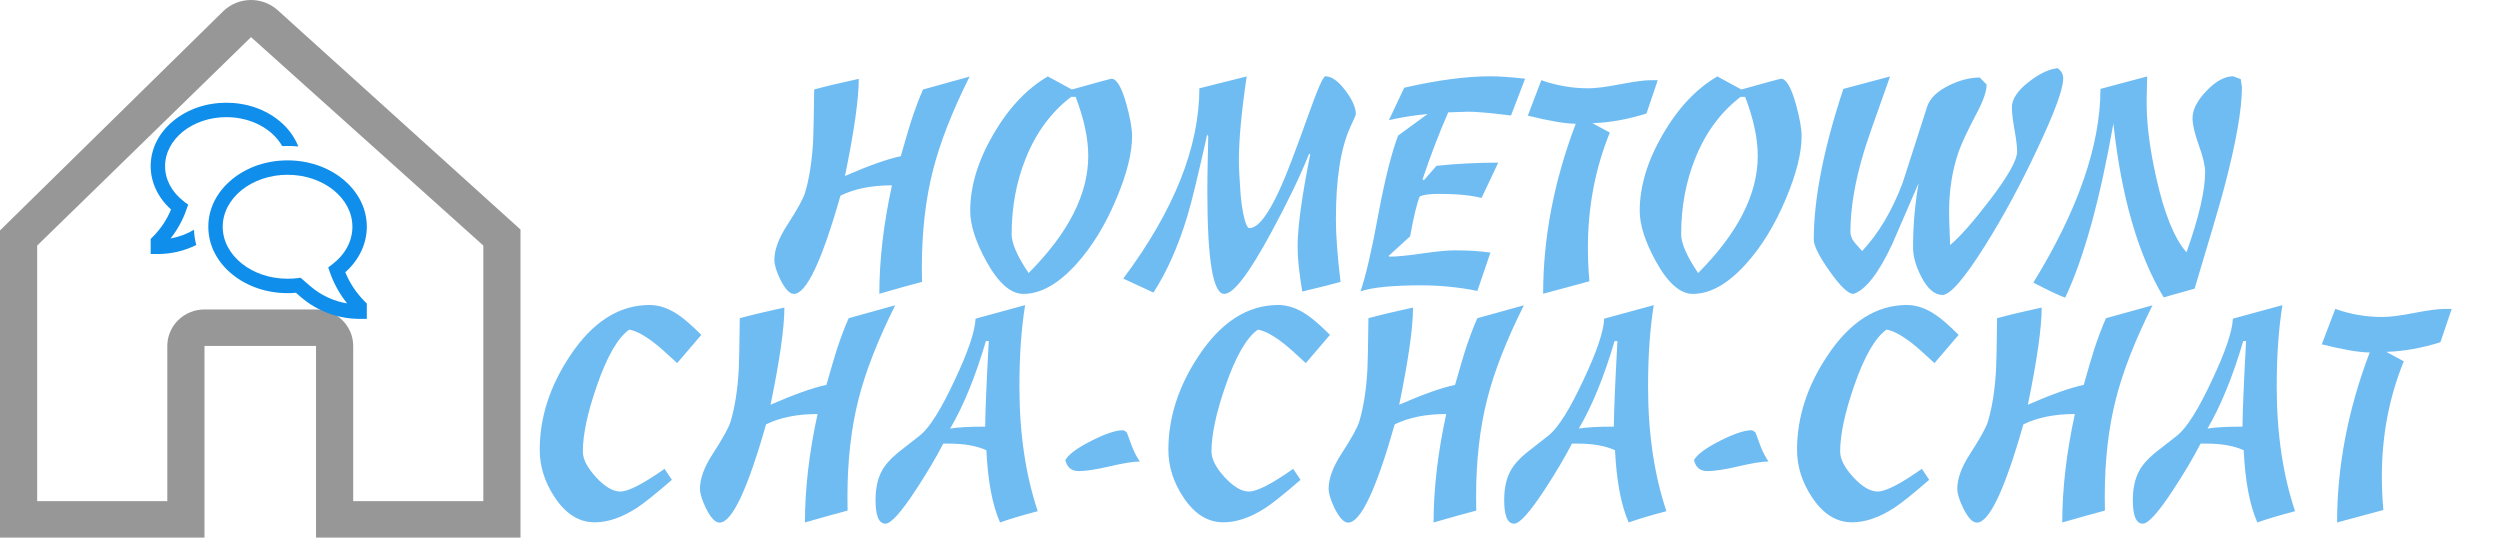
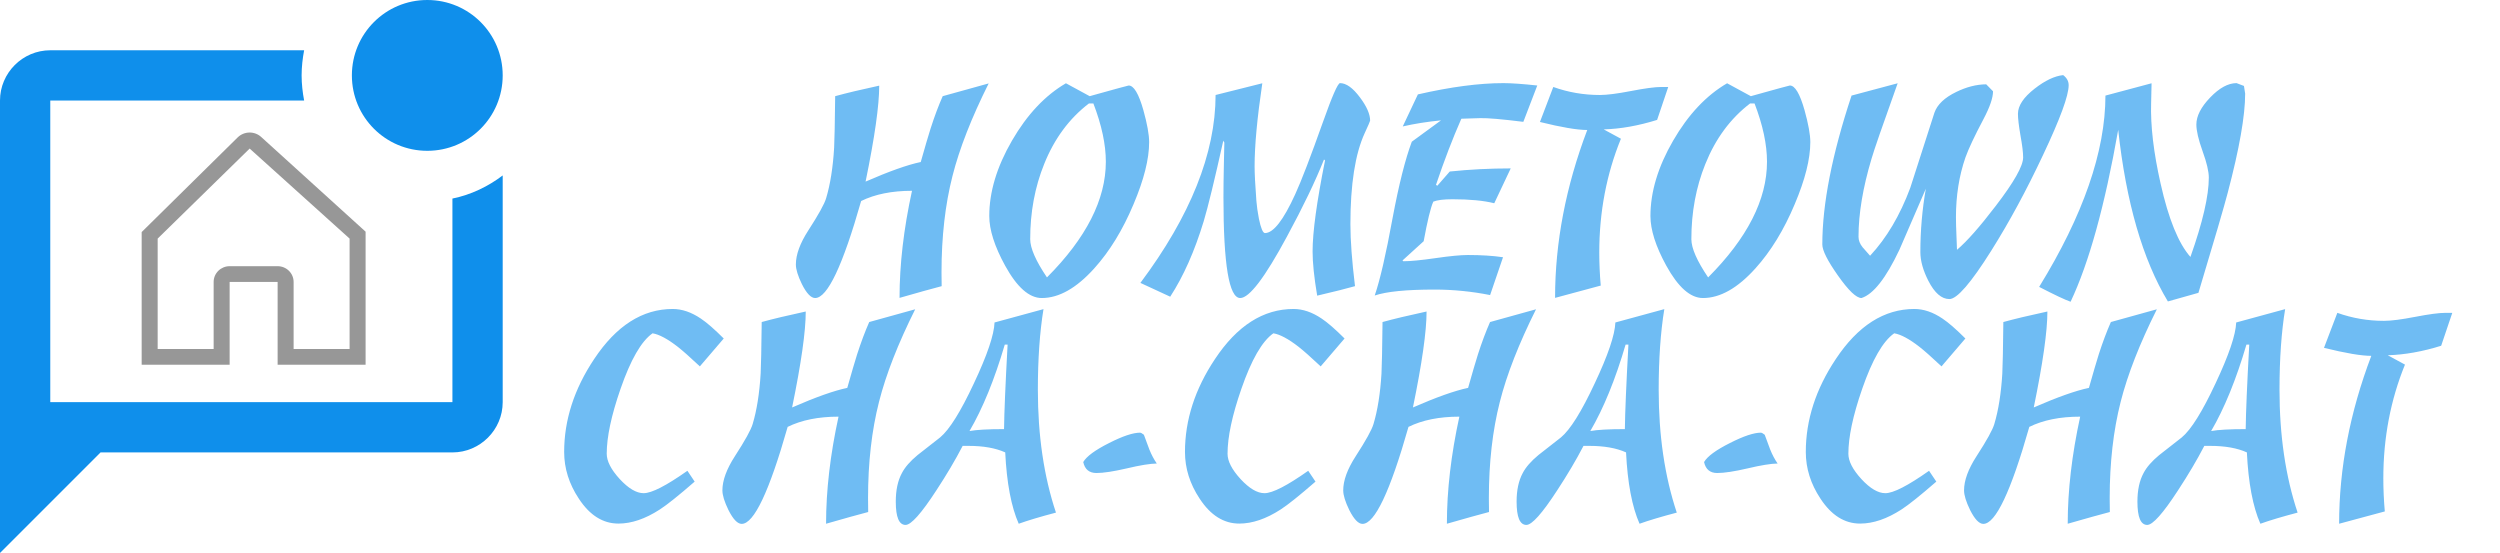
- <svg xmlns="http://www.w3.org/2000/svg" width="317" height="70" viewBox="0 0 317 70" fill="none">
-   <path d="M64.478 27.73L35.221 1.299C34.27 0.44 33.018 -0.025 31.726 0.001C30.434 0.027 29.202 0.543 28.288 1.441L1.381 27.863L0 29.219V68.171H25.929V43.867H40.071V68.171H66V29.105L64.478 27.73ZM31.827 4.629C31.869 4.629 31.843 4.638 31.825 4.655C31.807 4.638 31.785 4.629 31.827 4.629ZM61.286 63.542H44.786V43.867C44.786 42.639 44.289 41.462 43.405 40.594C42.521 39.725 41.322 39.238 40.071 39.238H25.929C24.678 39.238 23.479 39.725 22.595 40.594C21.711 41.462 21.214 42.639 21.214 43.867V63.542H4.714V31.137L31.827 4.714C31.829 4.712 31.829 4.711 31.831 4.709L61.286 31.137V63.542Z" fill="#979797" />
-   <path d="M43.783 34.524C45.526 32.971 46.513 30.901 46.513 28.753C46.513 26.47 45.444 24.335 43.503 22.74C41.614 21.189 39.114 20.335 36.463 20.335C33.812 20.335 31.312 21.189 29.423 22.741C27.483 24.335 26.414 26.47 26.414 28.753C26.414 31.036 27.483 33.171 29.423 34.765C31.312 36.316 33.812 37.171 36.463 37.171C36.816 37.171 37.172 37.155 37.524 37.124L38.126 37.646C40.201 39.444 42.854 40.433 45.599 40.433H46.512V38.489L46.245 38.221C45.189 37.163 44.353 35.906 43.783 34.524V34.524ZM39.323 36.265L38.115 35.218L37.712 35.267C37.298 35.318 36.88 35.343 36.463 35.343C31.93 35.343 28.241 32.387 28.241 28.753C28.241 25.119 31.93 22.162 36.463 22.162C40.997 22.162 44.685 25.119 44.685 28.753C44.685 30.563 43.782 32.254 42.142 33.512L41.616 33.916L41.858 34.603C42.356 36.007 43.087 37.316 44.021 38.475C42.282 38.185 40.656 37.42 39.323 36.265V36.265Z" fill="#0F8FEB" />
-   <path d="M21.628 30.24C22.483 29.157 23.155 27.942 23.616 26.642L23.857 25.958L23.331 25.554C21.784 24.367 20.932 22.775 20.932 21.069C20.932 17.642 24.416 14.854 28.698 14.854C31.848 14.854 34.566 16.363 35.782 18.525C36.008 18.514 36.235 18.508 36.463 18.508C36.921 18.508 37.374 18.53 37.824 18.574C37.354 17.356 36.537 16.244 35.414 15.322C33.612 13.842 31.227 13.026 28.698 13.026C26.168 13.026 23.783 13.842 21.981 15.322C20.127 16.845 19.105 18.886 19.105 21.069C19.105 23.113 20.039 25.083 21.689 26.564C21.151 27.86 20.364 29.038 19.373 30.032L19.105 30.299V32.211H20.019C21.708 32.211 23.374 31.818 24.885 31.062C24.72 30.434 24.623 29.79 24.596 29.141C23.679 29.679 22.674 30.051 21.628 30.24V30.24Z" fill="#0F8FEB" />
-   <path opacity="0.6" d="M116.909 35.743C115.69 36.06 113.888 36.562 111.501 37.248C111.501 32.969 112.034 28.386 113.101 23.498C110.523 23.498 108.346 23.936 106.569 24.812C104.208 33.115 102.24 37.267 100.666 37.267C100.132 37.267 99.567 36.676 98.971 35.496C98.45 34.429 98.19 33.585 98.19 32.963C98.19 31.693 98.723 30.233 99.79 28.583C101.097 26.564 101.859 25.187 102.075 24.451C102.608 22.673 102.951 20.509 103.103 17.957C103.154 16.954 103.198 14.752 103.236 11.349C104.658 10.956 106.543 10.505 108.892 9.997C108.892 12.536 108.308 16.643 107.14 22.318C110.162 20.998 112.523 20.16 114.224 19.804C114.77 17.875 115.189 16.446 115.481 15.52C115.989 13.945 116.509 12.555 117.042 11.349C118.363 10.994 120.331 10.448 122.946 9.711C120.737 14.129 119.188 18.09 118.299 21.594C117.36 25.276 116.89 29.402 116.89 33.972C116.89 34.544 116.896 35.134 116.909 35.743ZM129.763 37.267C128.151 37.267 126.583 35.883 125.06 33.115C123.701 30.64 123.022 28.513 123.022 26.736C123.022 23.638 123.993 20.414 125.936 17.062C127.878 13.71 130.188 11.254 132.867 9.692L135.914 11.349C139.189 10.435 140.859 9.978 140.922 9.978C141.583 9.978 142.211 11.032 142.808 13.139C143.303 14.916 143.55 16.288 143.55 17.252C143.55 19.411 142.884 22.064 141.551 25.212C140.167 28.513 138.485 31.262 136.504 33.458C134.219 35.997 131.972 37.267 129.763 37.267ZM136.39 12.282H135.819C133.292 14.212 131.375 16.808 130.068 20.071C128.875 23.029 128.278 26.241 128.278 29.706C128.278 30.862 128.995 32.499 130.43 34.62C135.47 29.567 137.99 24.616 137.99 19.766C137.99 17.557 137.457 15.062 136.39 12.282ZM169.392 27.802C169.392 29.859 169.588 32.506 169.982 35.743C168.916 36.048 167.297 36.454 165.126 36.962C164.732 34.626 164.536 32.734 164.536 31.287C164.536 28.811 165.069 24.914 166.135 19.595L166.002 19.48C164.897 22.261 163.311 25.561 161.241 29.383C158.41 34.639 156.411 37.267 155.243 37.267C153.808 37.267 153.091 32.956 153.091 24.336C153.091 23.067 153.11 21.613 153.148 19.976C153.186 18.325 153.205 17.436 153.205 17.31L153.072 17.062C151.955 22.089 151.117 25.536 150.558 27.402C149.39 31.249 147.956 34.48 146.254 37.095L142.427 35.324C148.851 26.73 152.069 18.687 152.082 11.197L158.08 9.692C157.42 14.148 157.09 17.703 157.09 20.356C157.09 21.258 157.166 22.73 157.318 24.774C157.369 25.447 157.477 26.215 157.642 27.079C157.896 28.31 158.156 28.926 158.423 28.926C159.502 28.926 160.797 27.263 162.308 23.936C163.095 22.223 164.282 19.131 165.869 14.663C167.049 11.336 167.779 9.673 168.059 9.673C168.858 9.673 169.715 10.289 170.629 11.521C171.493 12.676 171.924 13.666 171.924 14.491C171.924 14.555 171.689 15.094 171.22 16.11C170.001 18.776 169.392 22.673 169.392 27.802ZM191.596 14.644C188.828 14.301 186.987 14.142 186.073 14.168L183.636 14.244C182.519 16.783 181.433 19.614 180.379 22.737L180.551 22.851L182.15 21.023C184.702 20.756 187.311 20.623 189.977 20.623L187.863 25.098C186.505 24.755 184.715 24.584 182.493 24.584C181.363 24.584 180.544 24.686 180.037 24.889C179.694 25.65 179.281 27.345 178.799 29.973L176.076 32.449L176.19 32.544C177.104 32.544 178.481 32.411 180.322 32.144C182.163 31.877 183.547 31.744 184.474 31.744C186.2 31.744 187.705 31.839 188.987 32.03L187.33 36.886C184.956 36.416 182.582 36.181 180.208 36.181C176.577 36.181 174.013 36.435 172.515 36.943C173.2 34.937 173.962 31.636 174.8 27.041C175.612 22.711 176.438 19.43 177.275 17.195L181.027 14.453C179.237 14.631 177.599 14.891 176.114 15.234L178.056 11.121C182.271 10.156 185.927 9.673 189.025 9.673C190.053 9.673 191.507 9.775 193.386 9.978L191.596 14.644ZM208.772 14.396C206.373 15.145 204.088 15.551 201.917 15.615L204.126 16.814C202.272 21.359 201.346 26.228 201.346 31.42C201.346 32.804 201.409 34.22 201.536 35.667L195.671 37.248C195.671 30.138 197.048 22.953 199.803 15.691C198.521 15.691 196.496 15.348 193.729 14.663L195.442 10.168C197.359 10.854 199.353 11.197 201.422 11.197C202.336 11.197 203.675 11.025 205.44 10.683C207.217 10.34 208.512 10.168 209.325 10.168H210.201L208.772 14.396ZM214.657 37.267C213.044 37.267 211.477 35.883 209.953 33.115C208.595 30.64 207.916 28.513 207.916 26.736C207.916 23.638 208.887 20.414 210.829 17.062C212.771 13.71 215.082 11.254 217.761 9.692L220.808 11.349C224.083 10.435 225.752 9.978 225.816 9.978C226.476 9.978 227.104 11.032 227.701 13.139C228.196 14.916 228.444 16.288 228.444 17.252C228.444 19.411 227.777 22.064 226.444 25.212C225.061 28.513 223.378 31.262 221.398 33.458C219.113 35.997 216.866 37.267 214.657 37.267ZM221.284 12.282H220.712C218.186 14.212 216.269 16.808 214.961 20.071C213.768 23.029 213.171 26.241 213.171 29.706C213.171 30.862 213.889 32.499 215.323 34.62C220.363 29.567 222.883 24.616 222.883 19.766C222.883 17.557 222.35 15.062 221.284 12.282ZM246.306 37.4C245.303 37.4 244.402 36.619 243.602 35.058C242.917 33.712 242.574 32.48 242.574 31.363C242.574 28.621 242.809 25.911 243.278 23.232C242.148 25.847 241.019 28.456 239.889 31.059C238.162 34.715 236.537 36.784 235.014 37.267C234.354 37.267 233.344 36.302 231.986 34.372C230.653 32.48 229.986 31.154 229.986 30.392C229.986 25.2 231.237 18.827 233.738 11.273L239.66 9.692C237.718 15.113 236.601 18.338 236.309 19.366C235.191 23.099 234.633 26.444 234.633 29.402C234.633 29.859 234.804 30.303 235.147 30.735C235.477 31.103 235.801 31.471 236.118 31.839C238.238 29.567 239.958 26.66 241.279 23.118C242.32 19.906 243.354 16.688 244.383 13.463C244.751 12.422 245.678 11.54 247.163 10.816C248.483 10.168 249.772 9.838 251.029 9.826L251.905 10.721C251.905 11.559 251.492 12.758 250.667 14.32C249.537 16.453 248.769 18.084 248.363 19.214C247.55 21.562 247.144 24.121 247.144 26.888C247.144 27.269 247.15 27.65 247.163 28.031L247.277 31.078C248.56 29.986 250.223 28.101 252.267 25.422C254.603 22.375 255.771 20.306 255.771 19.214C255.771 18.579 255.656 17.64 255.428 16.395C255.212 15.139 255.104 14.212 255.104 13.615C255.104 12.574 255.821 11.495 257.256 10.378C258.589 9.337 259.808 8.759 260.912 8.645C261.382 9 261.617 9.432 261.617 9.94C261.617 11.273 260.525 14.25 258.341 18.871C256.221 23.391 254 27.498 251.676 31.192C249.074 35.331 247.284 37.4 246.306 37.4ZM278.279 36.6L274.356 37.705C271.119 32.322 268.993 24.977 267.977 15.672C266.263 25.396 264.226 32.753 261.864 37.743C261.191 37.514 259.846 36.879 257.827 35.838C263.489 26.634 266.327 18.446 266.339 11.273L272.262 9.692L272.205 12.244C272.116 15.151 272.522 18.598 273.423 22.584C274.439 27.117 275.715 30.252 277.251 31.992C278.825 27.548 279.612 24.152 279.612 21.804C279.612 21.017 279.346 19.887 278.812 18.414C278.279 16.929 278.013 15.786 278.013 14.986C278.013 13.907 278.603 12.752 279.784 11.521C280.964 10.289 282.094 9.673 283.173 9.673C283.173 9.673 283.491 9.794 284.125 10.035C284.227 10.695 284.278 11.025 284.278 11.025C284.278 13.869 283.529 18.122 282.031 23.784C281.586 25.498 280.336 29.77 278.279 36.6Z" fill="#0F8FEB" />
-   <path opacity="0.6" d="M85.862 46.043C84.618 44.875 83.672 44.037 83.024 43.529C81.717 42.514 80.638 41.936 79.787 41.796C78.34 42.812 76.969 45.192 75.674 48.938C74.493 52.34 73.903 55.114 73.903 57.259C73.903 58.211 74.461 59.297 75.579 60.516C76.696 61.722 77.718 62.325 78.644 62.325C79.673 62.325 81.545 61.366 84.262 59.449L85.195 60.839C83.151 62.617 81.66 63.81 80.72 64.419C78.854 65.626 77.083 66.228 75.407 66.228C73.414 66.228 71.719 65.162 70.323 63.029C69.066 61.138 68.438 59.138 68.438 57.031C68.438 52.93 69.72 48.956 72.284 45.11C75.128 40.819 78.492 38.673 82.377 38.673C83.57 38.673 84.776 39.086 85.995 39.911C86.757 40.419 87.734 41.27 88.928 42.463L85.862 46.043ZM107.476 64.743C106.257 65.061 104.454 65.562 102.067 66.248C102.067 61.969 102.601 57.386 103.667 52.498C101.09 52.498 98.913 52.937 97.135 53.812C94.774 62.115 92.806 66.267 91.232 66.267C90.699 66.267 90.134 65.676 89.537 64.496C89.017 63.429 88.756 62.585 88.756 61.963C88.756 60.693 89.29 59.233 90.356 57.583C91.664 55.565 92.425 54.187 92.641 53.451C93.174 51.673 93.517 49.509 93.669 46.957C93.72 45.954 93.765 43.752 93.803 40.349C95.225 39.956 97.11 39.505 99.459 38.997C99.459 41.536 98.874 45.643 97.707 51.318C100.728 49.998 103.089 49.16 104.791 48.804C105.336 46.874 105.755 45.446 106.047 44.52C106.555 42.945 107.076 41.555 107.609 40.349C108.929 39.994 110.897 39.448 113.512 38.711C111.303 43.129 109.754 47.09 108.866 50.594C107.926 54.276 107.457 58.402 107.457 62.972C107.457 63.544 107.463 64.134 107.476 64.743ZM126.804 66.248C125.839 64.064 125.262 61.011 125.071 57.088C123.84 56.529 122.259 56.25 120.33 56.25H119.606C118.679 58.04 117.549 59.951 116.216 61.982C114.299 64.927 112.985 66.4 112.274 66.4C111.437 66.4 111.018 65.403 111.018 63.41C111.018 61.938 111.278 60.719 111.798 59.754C112.192 58.992 112.865 58.218 113.817 57.431C114.782 56.682 115.747 55.926 116.711 55.165C117.905 54.174 119.352 51.857 121.053 48.214C122.754 44.608 123.637 42.006 123.7 40.406L129.984 38.692C129.502 41.65 129.261 45.103 129.261 49.052C129.261 54.917 130.035 60.173 131.584 64.819C129.604 65.34 128.01 65.816 126.804 66.248ZM125.014 43.244C123.694 47.738 122.183 51.438 120.482 54.346C121.383 54.181 122.862 54.098 124.919 54.098C124.944 51.965 125.097 48.347 125.376 43.244H125.014ZM136.783 59.735C135.856 59.735 135.291 59.265 135.088 58.326C135.507 57.602 136.611 56.79 138.401 55.888C140.153 54.999 141.48 54.555 142.381 54.555C142.483 54.555 142.648 54.644 142.876 54.822C143.333 56.066 143.568 56.701 143.581 56.726C143.86 57.412 144.178 58.008 144.533 58.516C143.67 58.529 142.381 58.738 140.667 59.145C138.966 59.538 137.671 59.735 136.783 59.735ZM165.576 46.043C164.332 44.875 163.386 44.037 162.738 43.529C161.431 42.514 160.352 41.936 159.501 41.796C158.054 42.812 156.683 45.192 155.388 48.938C154.207 52.34 153.617 55.114 153.617 57.259C153.617 58.211 154.175 59.297 155.292 60.516C156.41 61.722 157.432 62.325 158.358 62.325C159.387 62.325 161.259 61.366 163.976 59.449L164.909 60.839C162.865 62.617 161.374 63.81 160.434 64.419C158.568 65.626 156.797 66.228 155.121 66.228C153.128 66.228 151.433 65.162 150.037 63.029C148.78 61.138 148.151 59.138 148.151 57.031C148.151 52.93 149.434 48.956 151.998 45.11C154.842 40.819 158.206 38.673 162.091 38.673C163.284 38.673 164.49 39.086 165.709 39.911C166.471 40.419 167.448 41.27 168.642 42.463L165.576 46.043ZM187.189 64.743C185.971 65.061 184.168 65.562 181.781 66.248C181.781 61.969 182.314 57.386 183.381 52.498C180.804 52.498 178.626 52.937 176.849 53.812C174.488 62.115 172.52 66.267 170.946 66.267C170.413 66.267 169.848 65.676 169.251 64.496C168.73 63.429 168.47 62.585 168.47 61.963C168.47 60.693 169.003 59.233 170.07 57.583C171.377 55.565 172.139 54.187 172.355 53.451C172.888 51.673 173.231 49.509 173.383 46.957C173.434 45.954 173.479 43.752 173.517 40.349C174.938 39.956 176.824 39.505 179.172 38.997C179.172 41.536 178.588 45.643 177.42 51.318C180.442 49.998 182.803 49.16 184.504 48.804C185.05 46.874 185.469 45.446 185.761 44.52C186.269 42.945 186.79 41.555 187.323 40.349C188.643 39.994 190.611 39.448 193.226 38.711C191.017 43.129 189.468 47.09 188.58 50.594C187.64 54.276 187.17 58.402 187.17 62.972C187.17 63.544 187.177 64.134 187.189 64.743ZM206.518 66.248C205.553 64.064 204.976 61.011 204.785 57.088C203.554 56.529 201.973 56.25 200.043 56.25H199.32C198.393 58.04 197.263 59.951 195.93 61.982C194.013 64.927 192.699 66.4 191.988 66.4C191.15 66.4 190.731 65.403 190.731 63.41C190.731 61.938 190.992 60.719 191.512 59.754C191.906 58.992 192.579 58.218 193.531 57.431C194.496 56.682 195.46 55.926 196.425 55.165C197.619 54.174 199.066 51.857 200.767 48.214C202.468 44.608 203.351 42.006 203.414 40.406L209.698 38.692C209.216 41.65 208.975 45.103 208.975 49.052C208.975 54.917 209.749 60.173 211.298 64.819C209.317 65.34 207.724 65.816 206.518 66.248ZM204.728 43.244C203.408 47.738 201.897 51.438 200.196 54.346C201.097 54.181 202.576 54.098 204.633 54.098C204.658 51.965 204.811 48.347 205.09 43.244H204.728ZM216.497 59.735C215.57 59.735 215.005 59.265 214.802 58.326C215.221 57.602 216.325 56.79 218.115 55.888C219.867 54.999 221.194 54.555 222.095 54.555C222.197 54.555 222.362 54.644 222.59 54.822C223.047 56.066 223.282 56.701 223.295 56.726C223.574 57.412 223.892 58.008 224.247 58.516C223.384 58.529 222.095 58.738 220.381 59.145C218.68 59.538 217.385 59.735 216.497 59.735ZM245.29 46.043C244.045 44.875 243.1 44.037 242.452 43.529C241.145 42.514 240.065 41.936 239.215 41.796C237.768 42.812 236.396 45.192 235.102 48.938C233.921 52.34 233.331 55.114 233.331 57.259C233.331 58.211 233.889 59.297 235.006 60.516C236.124 61.722 237.146 62.325 238.072 62.325C239.101 62.325 240.973 61.366 243.69 59.449L244.623 60.839C242.579 62.617 241.087 63.81 240.148 64.419C238.282 65.626 236.511 66.228 234.835 66.228C232.842 66.228 231.147 65.162 229.75 63.029C228.494 61.138 227.865 59.138 227.865 57.031C227.865 52.93 229.147 48.956 231.712 45.11C234.556 40.819 237.92 38.673 241.805 38.673C242.998 38.673 244.204 39.086 245.423 39.911C246.185 40.419 247.162 41.27 248.355 42.463L245.29 46.043ZM266.903 64.743C265.685 65.061 263.882 65.562 261.495 66.248C261.495 61.969 262.028 57.386 263.095 52.498C260.518 52.498 258.34 52.937 256.563 53.812C254.202 62.115 252.234 66.267 250.66 66.267C250.126 66.267 249.562 65.676 248.965 64.496C248.444 63.429 248.184 62.585 248.184 61.963C248.184 60.693 248.717 59.233 249.784 57.583C251.091 55.565 251.853 54.187 252.069 53.451C252.602 51.673 252.945 49.509 253.097 46.957C253.148 45.954 253.192 43.752 253.23 40.349C254.652 39.956 256.538 39.505 258.886 38.997C258.886 41.536 258.302 45.643 257.134 51.318C260.156 49.998 262.517 49.16 264.218 48.804C264.764 46.874 265.183 45.446 265.475 44.52C265.983 42.945 266.503 41.555 267.037 40.349C268.357 39.994 270.325 39.448 272.94 38.711C270.731 43.129 269.182 47.09 268.293 50.594C267.354 54.276 266.884 58.402 266.884 62.972C266.884 63.544 266.891 64.134 266.903 64.743ZM286.232 66.248C285.267 64.064 284.689 61.011 284.499 57.088C283.268 56.529 281.687 56.25 279.757 56.25H279.034C278.107 58.04 276.977 59.951 275.644 61.982C273.727 64.927 272.413 66.4 271.702 66.4C270.864 66.4 270.445 65.403 270.445 63.41C270.445 61.938 270.706 60.719 271.226 59.754C271.62 58.992 272.292 58.218 273.245 57.431C274.209 56.682 275.174 55.926 276.139 55.165C277.333 54.174 278.78 51.857 280.481 48.214C282.182 44.608 283.064 42.006 283.128 40.406L289.412 38.692C288.93 41.65 288.688 45.103 288.688 49.052C288.688 54.917 289.463 60.173 291.012 64.819C289.031 65.34 287.438 65.816 286.232 66.248ZM284.442 43.244C283.122 47.738 281.611 51.438 279.91 54.346C280.811 54.181 282.29 54.098 284.347 54.098C284.372 51.965 284.524 48.347 284.804 43.244H284.442ZM309.445 43.396C307.046 44.145 304.761 44.551 302.59 44.615L304.799 45.815C302.945 50.359 302.019 55.228 302.019 60.42C302.019 61.804 302.082 63.22 302.209 64.667L296.344 66.248C296.344 59.138 297.721 51.953 300.476 44.691C299.194 44.691 297.169 44.348 294.401 43.663L296.115 39.169C298.032 39.854 300.025 40.197 302.095 40.197C303.009 40.197 304.348 40.025 306.113 39.683C307.89 39.34 309.185 39.169 309.998 39.169H310.874L309.445 43.396Z" fill="#0F8FEB" />
+ <svg xmlns="http://www.w3.org/2000/svg" width="321" height="71" viewBox="0 0 321 71" fill="none">
+   <path d="M64.546 22.526V51.636C64.546 55.186 61.641 58.091 58.091 58.091H12.909L0 71V12.909C0 9.359 2.905 6.455 6.455 6.455H39.05C38.856 7.487 38.727 8.585 38.727 9.682C38.727 10.779 38.856 11.876 39.05 12.909H6.455V51.636H58.091V25.495C60.479 25.011 62.674 23.946 64.546 22.526ZM45.182 9.682C45.182 15.039 49.506 19.364 54.864 19.364C60.221 19.364 64.546 15.039 64.546 9.682C64.546 4.325 60.221 0 54.864 0C49.506 0 45.182 4.325 45.182 9.682Z" fill="#0F8FEB" />
+   <path d="M46.279 29.145L33.534 17.585C33.12 17.209 32.574 17.005 32.011 17.017C31.448 17.029 30.912 17.254 30.513 17.647L18.792 29.203L18.19 29.796V46.833H29.485V36.203H35.647V46.833H46.942V29.747L46.279 29.145ZM32.055 19.041C32.073 19.041 32.062 19.045 32.054 19.053C32.046 19.045 32.037 19.041 32.055 19.041ZM44.888 44.809H37.7V36.203C37.7 35.666 37.484 35.151 37.099 34.772C36.714 34.392 36.191 34.178 35.647 34.178H29.485C28.941 34.178 28.419 34.392 28.033 34.772C27.648 35.151 27.432 35.666 27.432 36.203V44.809H20.244V30.635L32.055 19.078C32.056 19.078 32.056 19.077 32.057 19.076L44.888 30.635V44.809Z" fill="#979797" />
+   <path opacity="0.6" d="M120.909 36.743C119.69 37.06 117.888 37.562 115.501 38.248C115.501 33.969 116.034 29.386 117.101 24.498C114.523 24.498 112.346 24.936 110.569 25.812C108.208 34.115 106.24 38.267 104.666 38.267C104.132 38.267 103.567 37.676 102.971 36.496C102.45 35.429 102.19 34.585 102.19 33.963C102.19 32.693 102.723 31.233 103.79 29.583C105.097 27.564 105.859 26.187 106.075 25.451C106.608 23.673 106.951 21.509 107.103 18.957C107.154 17.954 107.198 15.752 107.236 12.349C108.658 11.956 110.543 11.505 112.892 10.997C112.892 13.536 112.308 17.643 111.14 23.318C114.162 21.998 116.523 21.16 118.224 20.804C118.77 18.875 119.189 17.446 119.481 16.52C119.989 14.945 120.509 13.555 121.042 12.349C122.363 11.994 124.331 11.448 126.946 10.711C124.737 15.129 123.188 19.09 122.299 22.594C121.36 26.276 120.89 30.402 120.89 34.972C120.89 35.544 120.896 36.134 120.909 36.743ZM133.763 38.267C132.151 38.267 130.583 36.883 129.06 34.115C127.701 31.64 127.022 29.513 127.022 27.736C127.022 24.638 127.993 21.414 129.936 18.062C131.878 14.71 134.188 12.254 136.867 10.692L139.914 12.349C143.189 11.435 144.859 10.978 144.922 10.978C145.583 10.978 146.211 12.032 146.808 14.139C147.303 15.916 147.55 17.288 147.55 18.252C147.55 20.411 146.884 23.064 145.551 26.212C144.167 29.513 142.485 32.262 140.504 34.458C138.219 36.997 135.972 38.267 133.763 38.267ZM140.39 13.282H139.819C137.292 15.212 135.375 17.808 134.068 21.071C132.875 24.029 132.278 27.241 132.278 30.706C132.278 31.862 132.995 33.499 134.43 35.62C139.47 30.567 141.99 25.616 141.99 20.766C141.99 18.557 141.457 16.062 140.39 13.282ZM173.392 28.802C173.392 30.859 173.588 33.506 173.982 36.743C172.916 37.048 171.297 37.454 169.126 37.962C168.732 35.626 168.536 33.734 168.536 32.287C168.536 29.811 169.069 25.914 170.135 20.595L170.002 20.48C168.897 23.261 167.311 26.561 165.241 30.383C162.41 35.639 160.411 38.267 159.243 38.267C157.808 38.267 157.091 33.956 157.091 25.336C157.091 24.067 157.11 22.613 157.148 20.976C157.186 19.325 157.205 18.436 157.205 18.31L157.072 18.062C155.955 23.089 155.117 26.536 154.558 28.402C153.39 32.249 151.956 35.48 150.254 38.095L146.427 36.324C152.851 27.73 156.069 19.687 156.082 12.197L162.08 10.692C161.42 15.148 161.09 18.703 161.09 21.356C161.09 22.258 161.166 23.73 161.318 25.774C161.369 26.447 161.477 27.215 161.642 28.079C161.896 29.31 162.156 29.926 162.423 29.926C163.502 29.926 164.797 28.263 166.308 24.936C167.095 23.223 168.282 20.131 169.869 15.663C171.049 12.336 171.779 10.673 172.059 10.673C172.858 10.673 173.715 11.289 174.629 12.521C175.493 13.676 175.924 14.666 175.924 15.491C175.924 15.555 175.689 16.094 175.22 17.11C174.001 19.776 173.392 23.673 173.392 28.802ZM195.596 15.644C192.828 15.301 190.987 15.142 190.073 15.168L187.636 15.244C186.519 17.783 185.433 20.614 184.379 23.737L184.551 23.851L186.15 22.023C188.702 21.756 191.311 21.623 193.977 21.623L191.863 26.098C190.505 25.755 188.715 25.584 186.493 25.584C185.363 25.584 184.544 25.686 184.037 25.889C183.694 26.65 183.281 28.345 182.799 30.973L180.076 33.449L180.19 33.544C181.104 33.544 182.481 33.411 184.322 33.144C186.163 32.877 187.547 32.744 188.474 32.744C190.2 32.744 191.705 32.839 192.987 33.03L191.33 37.886C188.956 37.416 186.582 37.181 184.208 37.181C180.577 37.181 178.013 37.435 176.515 37.943C177.2 35.937 177.962 32.636 178.8 28.041C179.612 23.711 180.438 20.43 181.275 18.195L185.027 15.453C183.237 15.631 181.599 15.891 180.114 16.234L182.056 12.121C186.271 11.156 189.927 10.673 193.025 10.673C194.053 10.673 195.507 10.775 197.386 10.978L195.596 15.644ZM212.772 15.396C210.373 16.145 208.088 16.551 205.917 16.615L208.126 17.814C206.272 22.359 205.346 27.228 205.346 32.42C205.346 33.804 205.409 35.22 205.536 36.667L199.671 38.248C199.671 31.138 201.048 23.953 203.803 16.691C202.521 16.691 200.496 16.348 197.729 15.663L199.442 11.168C201.359 11.854 203.353 12.197 205.422 12.197C206.336 12.197 207.675 12.025 209.44 11.683C211.217 11.34 212.512 11.168 213.325 11.168H214.201L212.772 15.396ZM218.657 38.267C217.044 38.267 215.477 36.883 213.953 34.115C212.595 31.64 211.916 29.513 211.916 27.736C211.916 24.638 212.887 21.414 214.829 18.062C216.771 14.71 219.082 12.254 221.761 10.692L224.808 12.349C228.083 11.435 229.752 10.978 229.816 10.978C230.476 10.978 231.104 12.032 231.701 14.139C232.196 15.916 232.444 17.288 232.444 18.252C232.444 20.411 231.777 23.064 230.444 26.212C229.061 29.513 227.378 32.262 225.398 34.458C223.113 36.997 220.866 38.267 218.657 38.267ZM225.284 13.282H224.712C222.186 15.212 220.269 17.808 218.961 21.071C217.768 24.029 217.171 27.241 217.171 30.706C217.171 31.862 217.889 33.499 219.323 35.62C224.363 30.567 226.883 25.616 226.883 20.766C226.883 18.557 226.35 16.062 225.284 13.282ZM250.306 38.4C249.303 38.4 248.402 37.619 247.602 36.058C246.917 34.712 246.574 33.48 246.574 32.363C246.574 29.621 246.809 26.911 247.278 24.232C246.148 26.847 245.019 29.456 243.889 32.059C242.162 35.715 240.537 37.784 239.014 38.267C238.354 38.267 237.344 37.302 235.986 35.372C234.653 33.48 233.986 32.154 233.986 31.392C233.986 26.2 235.237 19.827 237.738 12.273L243.66 10.692C241.718 16.113 240.601 19.338 240.309 20.366C239.191 24.099 238.633 27.444 238.633 30.402C238.633 30.859 238.804 31.303 239.147 31.735C239.477 32.103 239.801 32.471 240.118 32.839C242.238 30.567 243.958 27.66 245.279 24.118C246.32 20.906 247.354 17.688 248.383 14.463C248.751 13.422 249.678 12.54 251.163 11.816C252.483 11.168 253.772 10.838 255.029 10.826L255.905 11.721C255.905 12.559 255.492 13.758 254.667 15.32C253.537 17.453 252.769 19.084 252.363 20.214C251.55 22.562 251.144 25.121 251.144 27.888C251.144 28.269 251.15 28.65 251.163 29.031L251.277 32.078C252.56 30.986 254.223 29.101 256.267 26.422C258.603 23.375 259.771 21.306 259.771 20.214C259.771 19.579 259.656 18.64 259.428 17.395C259.212 16.139 259.104 15.212 259.104 14.615C259.104 13.574 259.821 12.495 261.256 11.378C262.589 10.337 263.808 9.759 264.912 9.645C265.382 10.001 265.617 10.432 265.617 10.94C265.617 12.273 264.525 15.25 262.341 19.871C260.221 24.391 258 28.498 255.676 32.192C253.074 36.331 251.284 38.4 250.306 38.4ZM282.279 37.6L278.356 38.705C275.119 33.322 272.993 25.977 271.977 16.672C270.263 26.396 268.226 33.753 265.864 38.743C265.191 38.514 263.846 37.879 261.827 36.838C267.489 27.634 270.327 19.446 270.339 12.273L276.262 10.692L276.205 13.244C276.116 16.151 276.522 19.598 277.423 23.584C278.439 28.117 279.715 31.252 281.251 32.992C282.825 28.548 283.612 25.152 283.612 22.804C283.612 22.017 283.346 20.887 282.812 19.414C282.279 17.929 282.013 16.786 282.013 15.986C282.013 14.907 282.603 13.752 283.784 12.521C284.964 11.289 286.094 10.673 287.173 10.673C287.173 10.673 287.491 10.794 288.125 11.035C288.227 11.695 288.278 12.025 288.278 12.025C288.278 14.869 287.529 19.122 286.031 24.784C285.586 26.498 284.336 30.77 282.279 37.6Z" fill="#0F8FEB" />
+   <path opacity="0.6" d="M89.862 47.043C88.618 45.875 87.672 45.037 87.024 44.529C85.717 43.514 84.638 42.936 83.787 42.796C82.34 43.812 80.969 46.192 79.674 49.938C78.493 53.34 77.903 56.114 77.903 58.259C77.903 59.211 78.461 60.297 79.579 61.516C80.696 62.722 81.718 63.325 82.644 63.325C83.673 63.325 85.545 62.366 88.262 60.449L89.195 61.839C87.151 63.617 85.66 64.81 84.72 65.419C82.854 66.626 81.083 67.228 79.407 67.228C77.414 67.228 75.719 66.162 74.323 64.029C73.066 62.138 72.438 60.138 72.438 58.031C72.438 53.93 73.72 49.956 76.284 46.11C79.128 41.819 82.492 39.673 86.377 39.673C87.57 39.673 88.776 40.086 89.995 40.911C90.757 41.419 91.734 42.27 92.928 43.463L89.862 47.043ZM111.476 65.743C110.257 66.061 108.454 66.562 106.067 67.248C106.067 62.969 106.601 58.386 107.667 53.498C105.09 53.498 102.913 53.937 101.135 54.812C98.774 63.115 96.806 67.267 95.232 67.267C94.699 67.267 94.134 66.676 93.537 65.496C93.017 64.429 92.756 63.585 92.756 62.963C92.756 61.693 93.29 60.233 94.356 58.583C95.664 56.565 96.425 55.187 96.641 54.451C97.174 52.673 97.517 50.509 97.669 47.957C97.72 46.954 97.765 44.752 97.803 41.349C99.225 40.956 101.11 40.505 103.458 39.997C103.458 42.536 102.875 46.643 101.707 52.318C104.728 50.998 107.089 50.16 108.791 49.804C109.336 47.874 109.755 46.446 110.047 45.52C110.555 43.945 111.076 42.555 111.609 41.349C112.929 40.994 114.897 40.448 117.512 39.711C115.303 44.129 113.754 48.09 112.866 51.594C111.926 55.276 111.457 59.402 111.457 63.972C111.457 64.543 111.463 65.134 111.476 65.743ZM130.804 67.248C129.839 65.064 129.262 62.011 129.071 58.088C127.84 57.529 126.259 57.25 124.33 57.25H123.606C122.679 59.04 121.549 60.951 120.216 62.982C118.299 65.927 116.985 67.4 116.274 67.4C115.437 67.4 115.018 66.403 115.018 64.41C115.018 62.938 115.278 61.719 115.798 60.754C116.192 59.992 116.865 59.218 117.817 58.431C118.782 57.682 119.747 56.926 120.711 56.165C121.905 55.174 123.352 52.857 125.053 49.214C126.754 45.608 127.637 43.006 127.7 41.406L133.984 39.692C133.502 42.65 133.261 46.103 133.261 50.052C133.261 55.917 134.035 61.173 135.584 65.819C133.604 66.34 132.01 66.816 130.804 67.248ZM129.014 44.244C127.694 48.738 126.183 52.438 124.482 55.346C125.383 55.181 126.862 55.098 128.919 55.098C128.944 52.965 129.097 49.347 129.376 44.244H129.014ZM140.783 60.735C139.856 60.735 139.291 60.265 139.088 59.326C139.507 58.602 140.611 57.79 142.401 56.888C144.153 55.999 145.48 55.555 146.381 55.555C146.483 55.555 146.648 55.644 146.876 55.822C147.333 57.066 147.568 57.701 147.581 57.726C147.86 58.412 148.178 59.008 148.533 59.516C147.67 59.529 146.381 59.738 144.667 60.145C142.966 60.538 141.671 60.735 140.783 60.735ZM169.576 47.043C168.332 45.875 167.386 45.037 166.738 44.529C165.431 43.514 164.352 42.936 163.501 42.796C162.054 43.812 160.683 46.192 159.388 49.938C158.207 53.34 157.617 56.114 157.617 58.259C157.617 59.211 158.175 60.297 159.292 61.516C160.41 62.722 161.432 63.325 162.358 63.325C163.387 63.325 165.259 62.366 167.976 60.449L168.909 61.839C166.865 63.617 165.374 64.81 164.434 65.419C162.568 66.626 160.797 67.228 159.121 67.228C157.128 67.228 155.433 66.162 154.037 64.029C152.78 62.138 152.151 60.138 152.151 58.031C152.151 53.93 153.434 49.956 155.998 46.11C158.842 41.819 162.206 39.673 166.091 39.673C167.284 39.673 168.49 40.086 169.709 40.911C170.471 41.419 171.448 42.27 172.642 43.463L169.576 47.043ZM191.189 65.743C189.971 66.061 188.168 66.562 185.781 67.248C185.781 62.969 186.314 58.386 187.381 53.498C184.804 53.498 182.626 53.937 180.849 54.812C178.488 63.115 176.52 67.267 174.946 67.267C174.413 67.267 173.848 66.676 173.251 65.496C172.73 64.429 172.47 63.585 172.47 62.963C172.47 61.693 173.003 60.233 174.07 58.583C175.377 56.565 176.139 55.187 176.355 54.451C176.888 52.673 177.231 50.509 177.383 47.957C177.434 46.954 177.479 44.752 177.517 41.349C178.938 40.956 180.824 40.505 183.172 39.997C183.172 42.536 182.588 46.643 181.42 52.318C184.442 50.998 186.803 50.16 188.504 49.804C189.05 47.874 189.469 46.446 189.761 45.52C190.269 43.945 190.79 42.555 191.323 41.349C192.643 40.994 194.611 40.448 197.226 39.711C195.017 44.129 193.468 48.09 192.58 51.594C191.64 55.276 191.17 59.402 191.17 63.972C191.17 64.543 191.177 65.134 191.189 65.743ZM210.518 67.248C209.553 65.064 208.976 62.011 208.785 58.088C207.554 57.529 205.973 57.25 204.043 57.25H203.32C202.393 59.04 201.263 60.951 199.93 62.982C198.013 65.927 196.699 67.4 195.988 67.4C195.15 67.4 194.731 66.403 194.731 64.41C194.731 62.938 194.992 61.719 195.512 60.754C195.906 59.992 196.579 59.218 197.531 58.431C198.496 57.682 199.46 56.926 200.425 56.165C201.619 55.174 203.066 52.857 204.767 49.214C206.468 45.608 207.351 43.006 207.414 41.406L213.698 39.692C213.216 42.65 212.975 46.103 212.975 50.052C212.975 55.917 213.749 61.173 215.298 65.819C213.317 66.34 211.724 66.816 210.518 67.248ZM208.728 44.244C207.408 48.738 205.897 52.438 204.196 55.346C205.097 55.181 206.576 55.098 208.633 55.098C208.658 52.965 208.811 49.347 209.09 44.244H208.728ZM220.497 60.735C219.57 60.735 219.005 60.265 218.802 59.326C219.221 58.602 220.325 57.79 222.115 56.888C223.867 55.999 225.194 55.555 226.095 55.555C226.197 55.555 226.362 55.644 226.59 55.822C227.047 57.066 227.282 57.701 227.295 57.726C227.574 58.412 227.892 59.008 228.247 59.516C227.384 59.529 226.095 59.738 224.381 60.145C222.68 60.538 221.385 60.735 220.497 60.735ZM249.29 47.043C248.045 45.875 247.1 45.037 246.452 44.529C245.145 43.514 244.065 42.936 243.215 42.796C241.768 43.812 240.396 46.192 239.102 49.938C237.921 53.34 237.331 56.114 237.331 58.259C237.331 59.211 237.889 60.297 239.006 61.516C240.124 62.722 241.146 63.325 242.072 63.325C243.101 63.325 244.973 62.366 247.69 60.449L248.623 61.839C246.579 63.617 245.087 64.81 244.148 65.419C242.282 66.626 240.511 67.228 238.835 67.228C236.842 67.228 235.147 66.162 233.75 64.029C232.494 62.138 231.865 60.138 231.865 58.031C231.865 53.93 233.147 49.956 235.712 46.11C238.556 41.819 241.92 39.673 245.805 39.673C246.998 39.673 248.204 40.086 249.423 40.911C250.185 41.419 251.162 42.27 252.355 43.463L249.29 47.043ZM270.903 65.743C269.685 66.061 267.882 66.562 265.495 67.248C265.495 62.969 266.028 58.386 267.095 53.498C264.518 53.498 262.34 53.937 260.563 54.812C258.202 63.115 256.234 67.267 254.66 67.267C254.126 67.267 253.562 66.676 252.965 65.496C252.444 64.429 252.184 63.585 252.184 62.963C252.184 61.693 252.717 60.233 253.784 58.583C255.091 56.565 255.853 55.187 256.069 54.451C256.602 52.673 256.945 50.509 257.097 47.957C257.148 46.954 257.192 44.752 257.23 41.349C258.652 40.956 260.538 40.505 262.886 39.997C262.886 42.536 262.302 46.643 261.134 52.318C264.156 50.998 266.517 50.16 268.218 49.804C268.764 47.874 269.183 46.446 269.475 45.52C269.983 43.945 270.503 42.555 271.037 41.349C272.357 40.994 274.325 40.448 276.94 39.711C274.731 44.129 273.182 48.09 272.293 51.594C271.354 55.276 270.884 59.402 270.884 63.972C270.884 64.543 270.891 65.134 270.903 65.743ZM290.232 67.248C289.267 65.064 288.689 62.011 288.499 58.088C287.268 57.529 285.687 57.25 283.757 57.25H283.034C282.107 59.04 280.977 60.951 279.644 62.982C277.727 65.927 276.413 67.4 275.702 67.4C274.864 67.4 274.445 66.403 274.445 64.41C274.445 62.938 274.706 61.719 275.226 60.754C275.62 59.992 276.292 59.218 277.245 58.431C278.209 57.682 279.174 56.926 280.139 56.165C281.333 55.174 282.78 52.857 284.481 49.214C286.182 45.608 287.064 43.006 287.128 41.406L293.412 39.692C292.93 42.65 292.688 46.103 292.688 50.052C292.688 55.917 293.463 61.173 295.012 65.819C293.031 66.34 291.438 66.816 290.232 67.248ZM288.442 44.244C287.122 48.738 285.611 52.438 283.91 55.346C284.811 55.181 286.29 55.098 288.347 55.098C288.372 52.965 288.524 49.347 288.804 44.244H288.442ZM313.445 44.396C311.046 45.145 308.761 45.551 306.59 45.615L308.799 46.815C306.945 51.359 306.019 56.228 306.019 61.42C306.019 62.804 306.082 64.22 306.209 65.667L300.344 67.248C300.344 60.138 301.721 52.953 304.476 45.691C303.194 45.691 301.169 45.348 298.401 44.663L300.115 40.169C302.032 40.854 304.025 41.197 306.095 41.197C307.009 41.197 308.348 41.025 310.113 40.683C311.89 40.34 313.185 40.169 313.998 40.169H314.874L313.445 44.396Z" fill="#0F8FEB" />
</svg>
